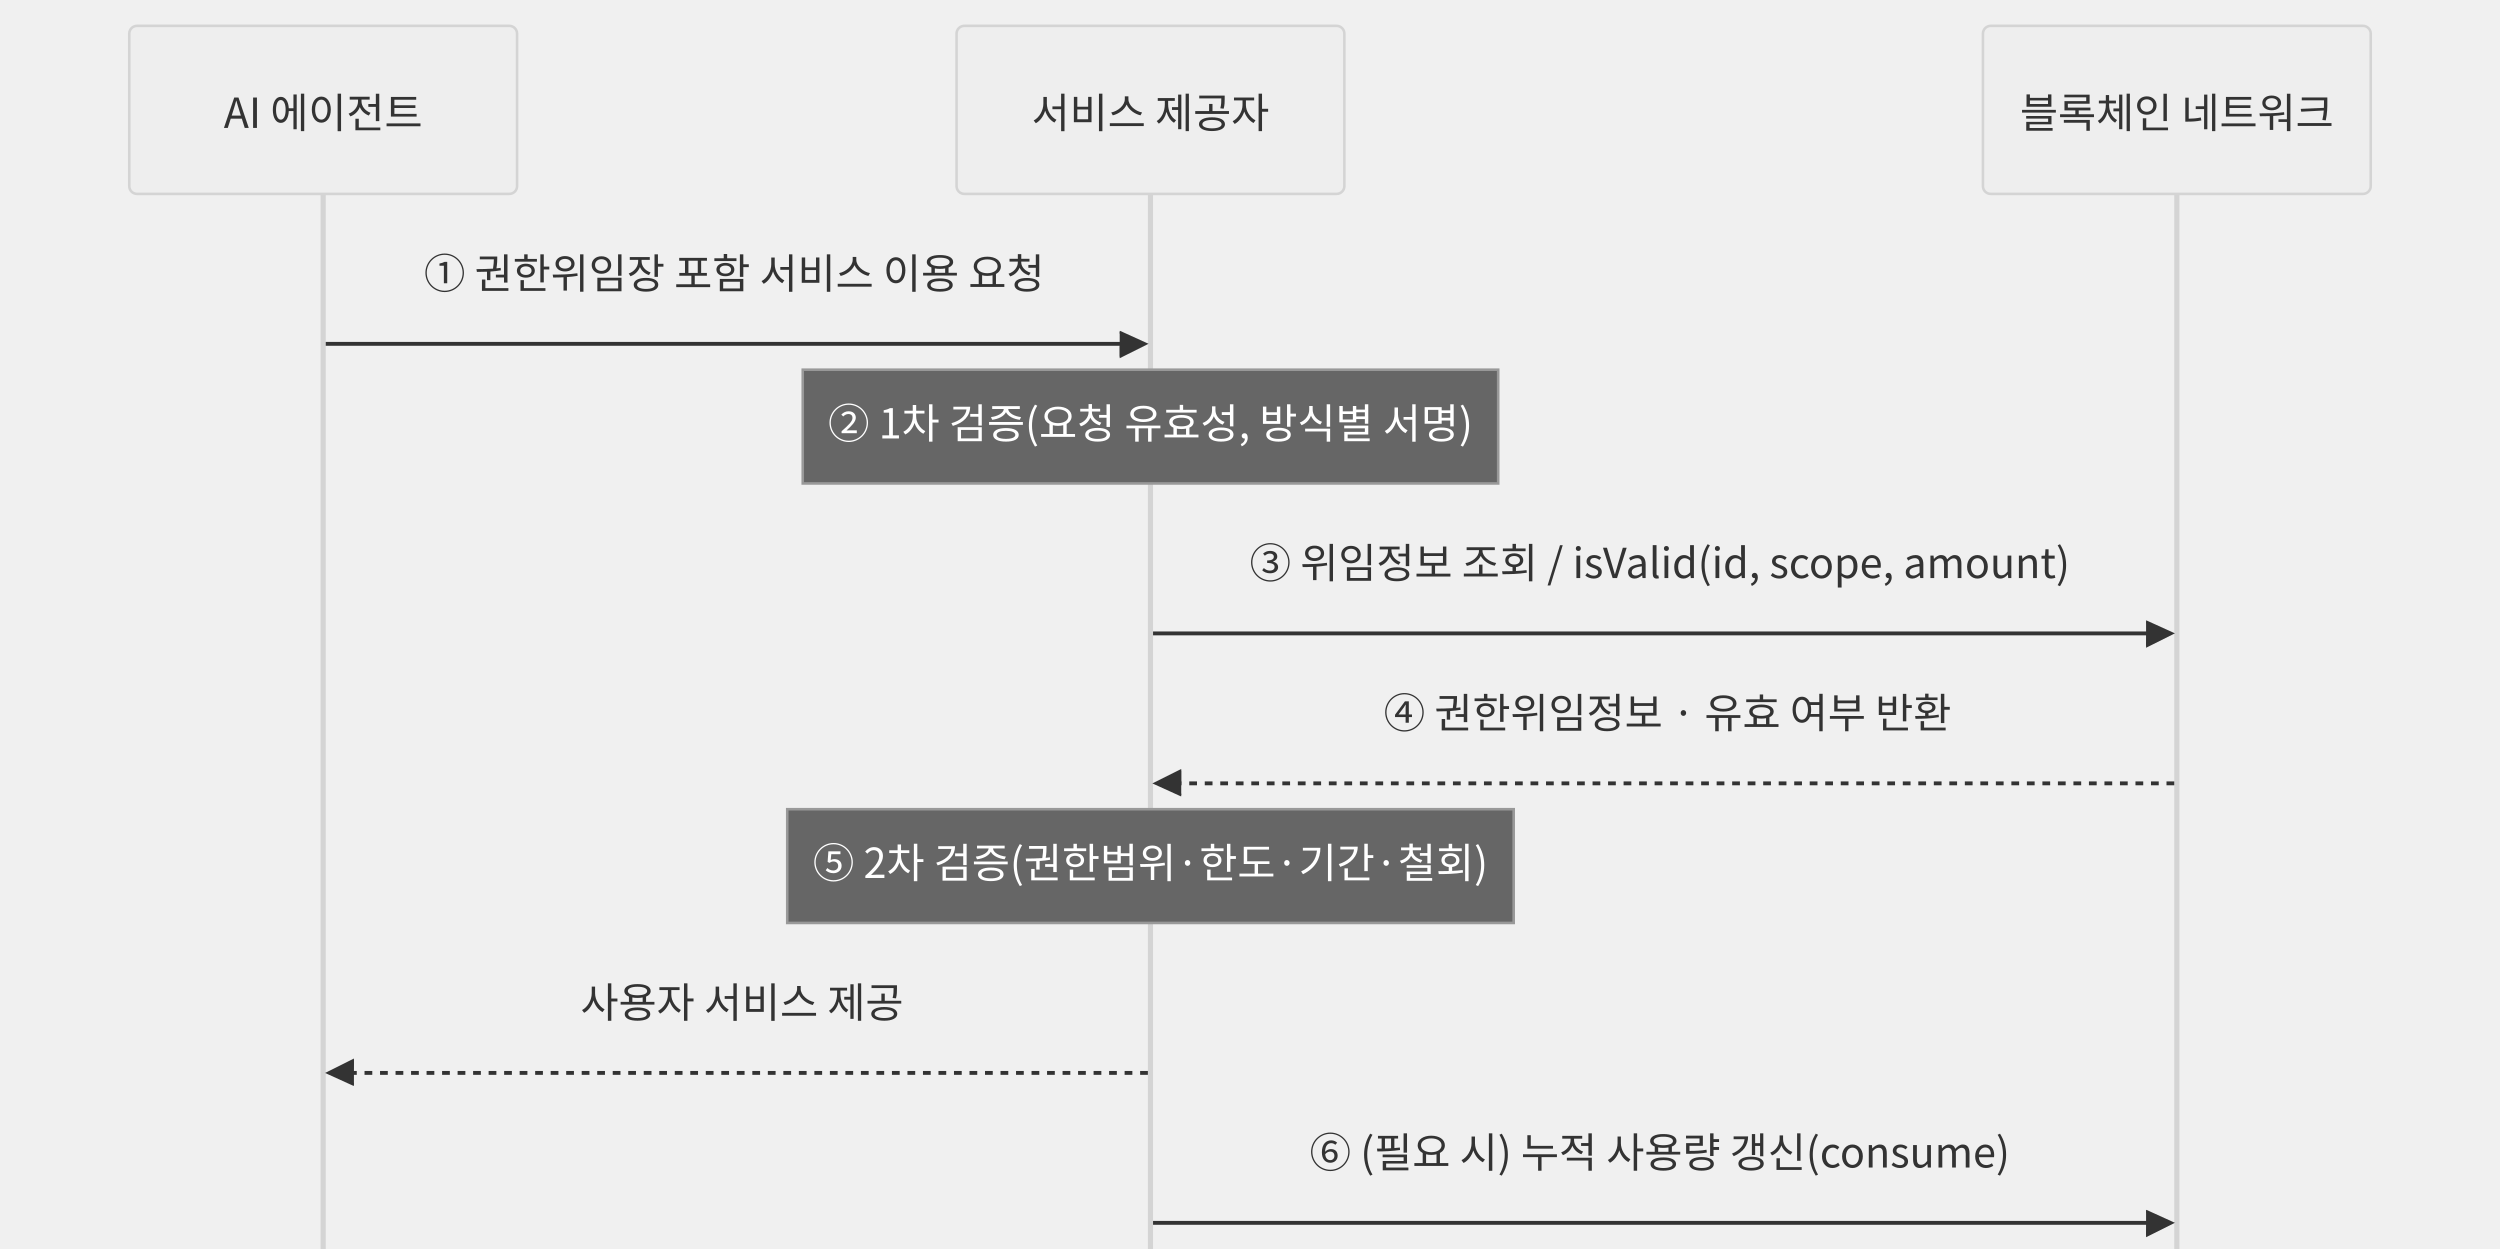
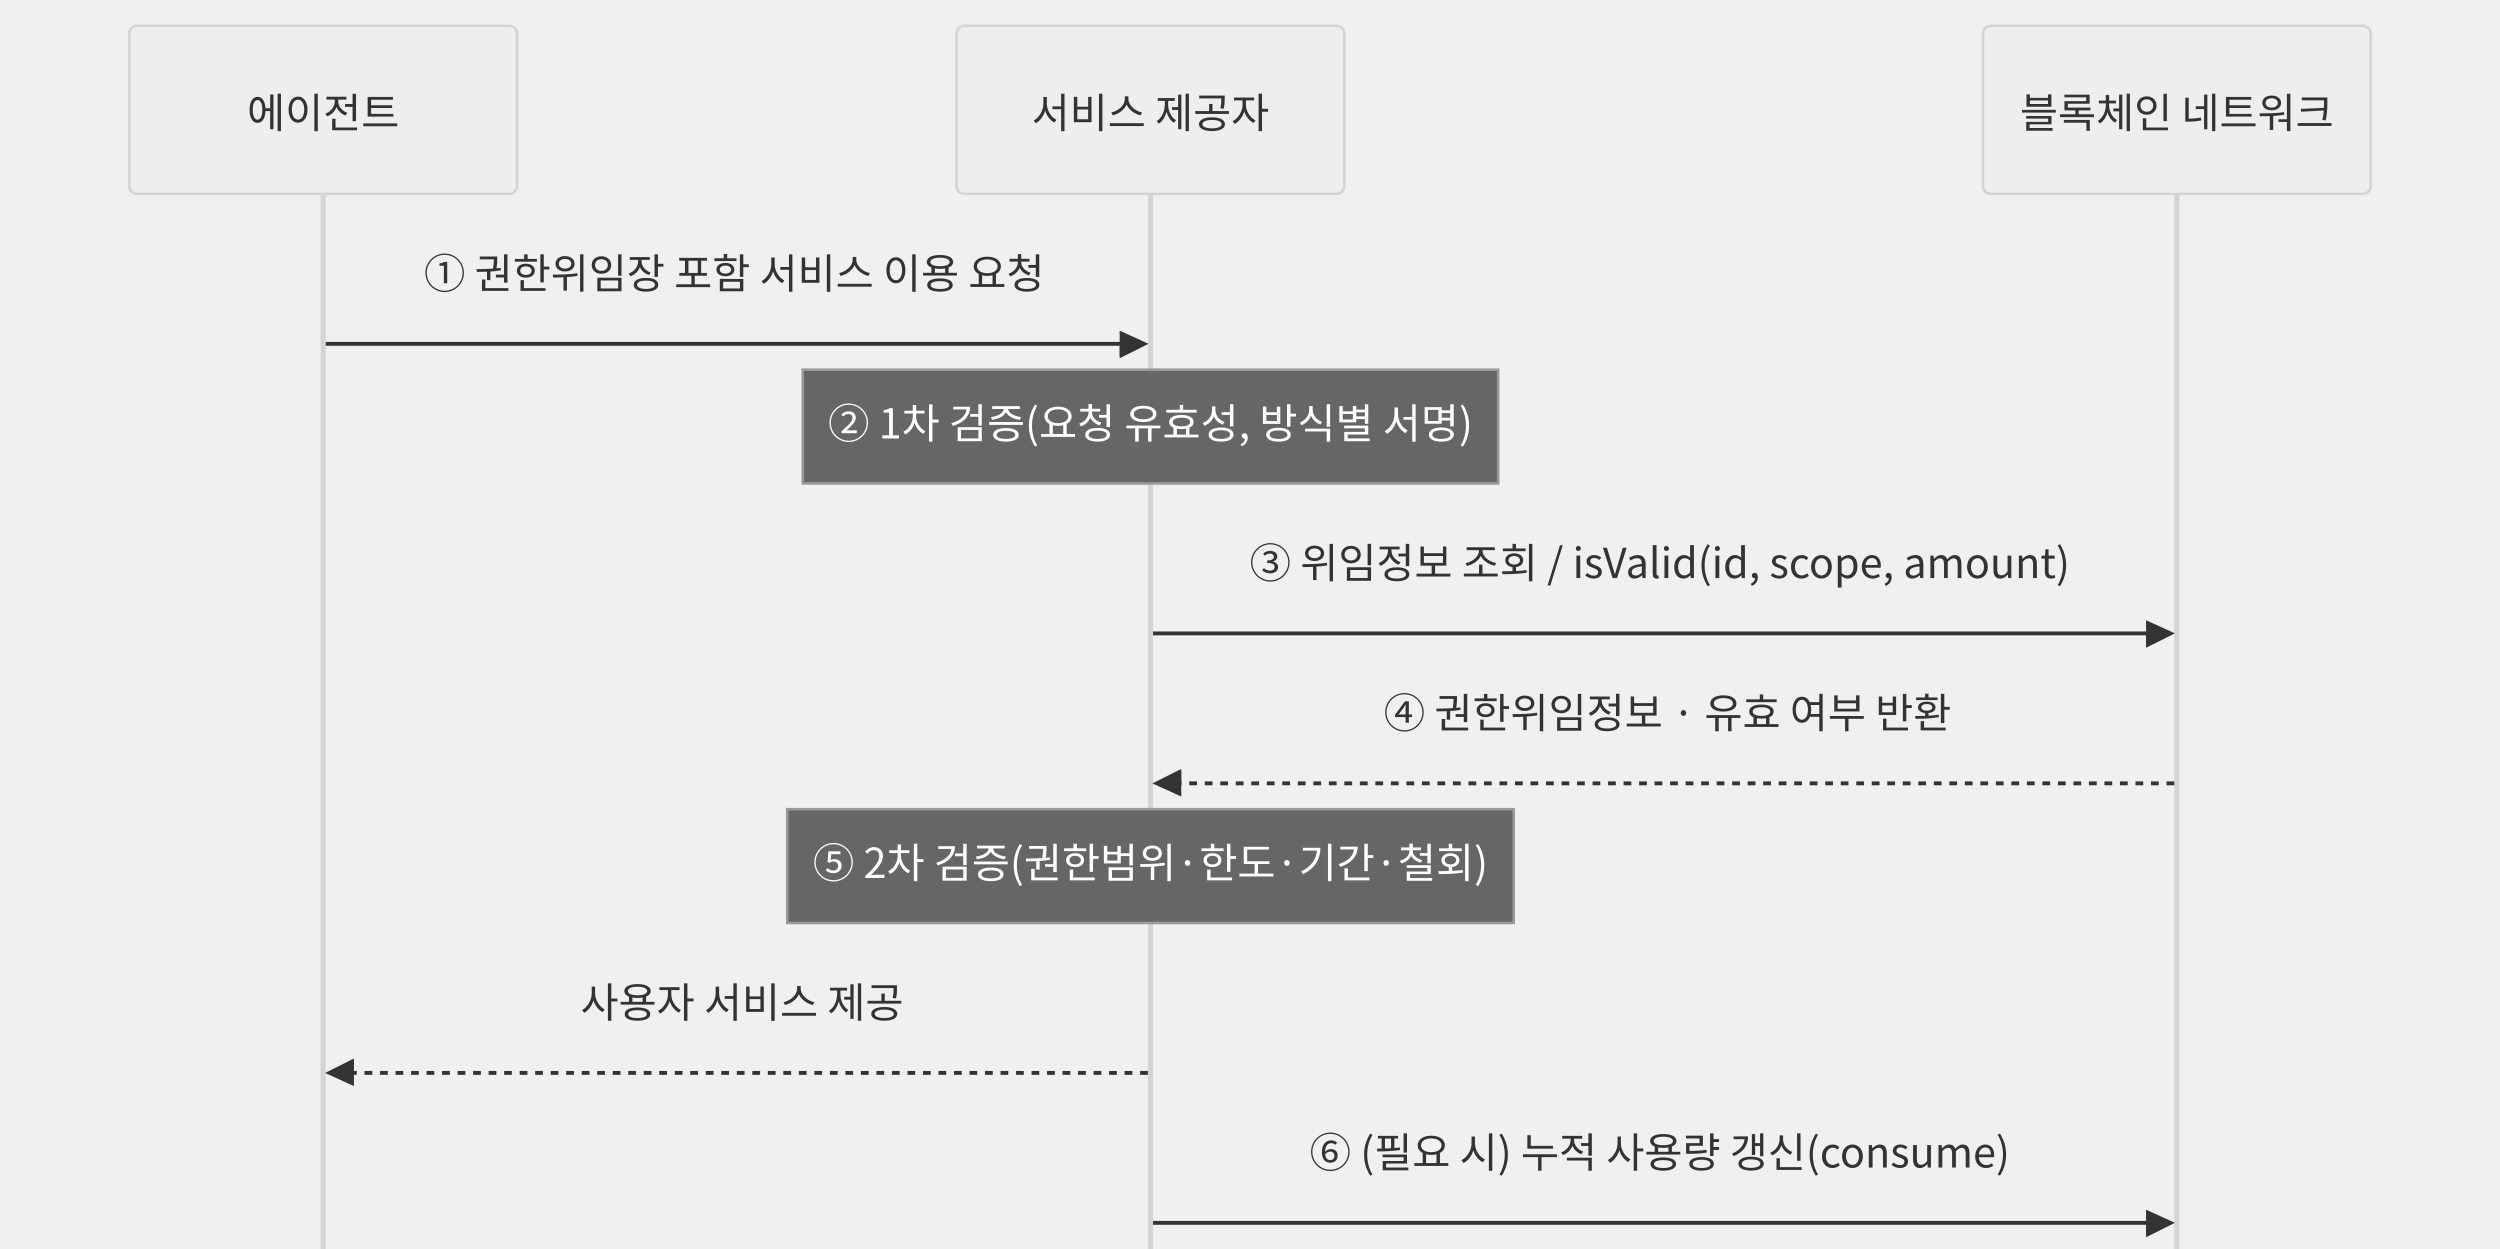
<svg xmlns="http://www.w3.org/2000/svg" id="my-svg" width="100%" style="max-width: 967px; background-color: white;" viewBox="-50 -10 967 483" role="graphics-document document" aria-roledescription="sequence">
  <g>
    <line id="actor2" x1="792" y1="65" x2="792" y2="2000" class="actor-line 200" stroke-width="0.5px" stroke="#999" name="BC" data-et="life-line" data-id="BC" />
    <g id="root-2" data-et="participant" data-type="participant" data-id="BC">
      <rect x="717" y="0" fill="#eaeaea" stroke="#666" width="150" height="65" name="BC" rx="3" ry="3" class="actor actor-top" />
      <text x="792" y="32.5" dominant-baseline="central" alignment-baseline="central" class="actor actor-box" style="text-anchor: middle; font-size: 16px; font-weight: 400; font-family: &quot;Noto Sans CJK KR&quot;, sans-serif;">
        <tspan x="792" dy="0">블록체인 네트워크</tspan>
      </text>
    </g>
  </g>
  <g>
    <line id="actor1" x1="395" y1="65" x2="395" y2="2000" class="actor-line 200" stroke-width="0.5px" stroke="#999" name="SP" data-et="life-line" data-id="SP" />
    <g id="root-1" data-et="participant" data-type="participant" data-id="SP">
      <rect x="320" y="0" fill="#eaeaea" stroke="#666" width="150" height="65" name="SP" rx="3" ry="3" class="actor actor-top" />
      <text x="395" y="32.5" dominant-baseline="central" alignment-baseline="central" class="actor actor-box" style="text-anchor: middle; font-size: 16px; font-weight: 400; font-family: &quot;Noto Sans CJK KR&quot;, sans-serif;">
        <tspan x="395" dy="0">서비스 제공자</tspan>
      </text>
    </g>
  </g>
  <g>
    <line id="actor0" x1="75" y1="65" x2="75" y2="2000" class="actor-line 200" stroke-width="0.5px" stroke="#999" name="AG" data-et="life-line" data-id="AG" />
    <g id="root-0" data-et="participant" data-type="participant" data-id="AG">
      <rect x="0" y="0" fill="#eaeaea" stroke="#666" width="150" height="65" name="AG" rx="3" ry="3" class="actor actor-top" />
      <text x="75" y="32.5" dominant-baseline="central" alignment-baseline="central" class="actor actor-box" style="text-anchor: middle; font-size: 16px; font-weight: 400; font-family: &quot;Noto Sans CJK KR&quot;, sans-serif;">
-         <tspan x="75" dy="0">AI 에이전트</tspan>
+         <tspan x="75" dy="0">에이전트</tspan>
      </text>
    </g>
  </g>
  <style>#my-svg{font-family:Noto Sans CJK KR,sans-serif;font-size:15px;fill:#000000;}@keyframes edge-animation-frame{from{stroke-dashoffset:0;}}@keyframes dash{to{stroke-dashoffset:0;}}#my-svg .edge-animation-slow{stroke-dasharray:9,5!important;stroke-dashoffset:900;animation:dash 50s linear infinite;stroke-linecap:round;}#my-svg .edge-animation-fast{stroke-dasharray:9,5!important;stroke-dashoffset:900;animation:dash 20s linear infinite;stroke-linecap:round;}#my-svg .error-icon{fill:#552222;}#my-svg .error-text{fill:#552222;stroke:#552222;}#my-svg .edge-thickness-normal{stroke-width:1px;}#my-svg .edge-thickness-thick{stroke-width:3.5px;}#my-svg .edge-pattern-solid{stroke-dasharray:0;}#my-svg .edge-thickness-invisible{stroke-width:0;fill:none;}#my-svg .edge-pattern-dashed{stroke-dasharray:3;}#my-svg .edge-pattern-dotted{stroke-dasharray:2;}#my-svg .marker{fill:#333333;stroke:#333333;}#my-svg .marker.cross{stroke:#333333;}#my-svg svg{font-family:Noto Sans CJK KR,sans-serif;font-size:15px;}#my-svg p{margin:0;}#my-svg .actor{stroke:hsl(0, 0%, 83%);fill:#eee;stroke-width:1;}#my-svg rect.actor.outer-path[data-look="neo"]{filter:drop-shadow( 1px 2px 2px rgba(185,185,185,1));}#my-svg rect.note[data-look="neo"]{stroke:#999;fill:#666;filter:drop-shadow( 1px 2px 2px rgba(185,185,185,1));}#my-svg text.actor&gt;tspan{fill:#333;stroke:none;}#my-svg .actor-line{stroke:hsl(0, 0%, 83%);}#my-svg .innerArc{stroke-width:1.5;stroke-dasharray:none;}#my-svg .messageLine0{stroke-width:1.5;stroke-dasharray:none;stroke:#333;}#my-svg .messageLine1{stroke-width:1.5;stroke-dasharray:2,2;stroke:#333;}#my-svg [id$="-arrowhead"] path{fill:#333;stroke:#333;}#my-svg .sequenceNumber{fill:white;}#my-svg [id$="-sequencenumber"]{fill:#333;}#my-svg [id$="-crosshead"] path{fill:#333;stroke:#333;}#my-svg .messageText{fill:#333;stroke:none;}#my-svg .labelBox{stroke:hsl(0, 0%, 83%);fill:#eee;filter:none;}#my-svg .labelText,#my-svg .labelText&gt;tspan{fill:#333;stroke:none;}#my-svg .loopText,#my-svg .loopText&gt;tspan{fill:#333;stroke:none;}#my-svg .sectionTitle,#my-svg .sectionTitle&gt;tspan{fill:#333;stroke:none;}#my-svg .loopLine{stroke-width:2px;stroke-dasharray:2,2;stroke:hsl(0, 0%, 83%);fill:hsl(0, 0%, 83%);}#my-svg .note{stroke:#999;fill:#666;}#my-svg .noteText,#my-svg .noteText&gt;tspan{fill:#fff;stroke:none;font-weight:normal;}#my-svg .activation0{fill:#f4f4f4;stroke:#666;}#my-svg .activation1{fill:#f4f4f4;stroke:#666;}#my-svg .activation2{fill:#f4f4f4;stroke:#666;}#my-svg .actorPopupMenu{position:absolute;}#my-svg .actorPopupMenuPanel{position:absolute;fill:#eee;box-shadow:0px 8px 16px 0px rgba(0,0,0,0.2);filter:drop-shadow(3px 5px 2px rgb(0 0 0 / 0.4));}#my-svg .actor-man circle,#my-svg line{fill:#eee;stroke-width:2px;}#my-svg g rect.rect{filter:drop-shadow( 1px 2px 2px rgba(185,185,185,1));stroke:#999;}#my-svg .node .neo-node{stroke:#999;}#my-svg [data-look="neo"].node rect,#my-svg [data-look="neo"].cluster rect,#my-svg [data-look="neo"].node polygon{stroke:url(#my-svg-gradient);filter:drop-shadow( 1px 2px 2px rgba(185,185,185,1));}#my-svg [data-look="neo"].node path{stroke:url(#my-svg-gradient);stroke-width:1px;}#my-svg [data-look="neo"].node .outer-path{filter:drop-shadow( 1px 2px 2px rgba(185,185,185,1));}#my-svg [data-look="neo"].node .neo-line path{stroke:#999;filter:none;}#my-svg [data-look="neo"].node circle{stroke:url(#my-svg-gradient);filter:drop-shadow( 1px 2px 2px rgba(185,185,185,1));}#my-svg [data-look="neo"].node circle .state-start{fill:#000000;}#my-svg [data-look="neo"].icon-shape .icon{fill:url(#my-svg-gradient);filter:drop-shadow( 1px 2px 2px rgba(185,185,185,1));}#my-svg [data-look="neo"].icon-shape .icon-neo path{stroke:url(#my-svg-gradient);filter:drop-shadow( 1px 2px 2px rgba(185,185,185,1));}#my-svg :root{--mermaid-font-family:Noto Sans CJK KR,sans-serif;}</style>
  <g />
  <defs>
    <symbol id="my-svg-computer" width="24" height="24">
      <path transform="scale(.5)" d="M2 2v13h20v-13h-20zm18 11h-16v-9h16v9zm-10.228 6l.466-1h3.524l.467 1h-4.457zm14.228 3h-24l2-6h2.104l-1.33 4h18.45l-1.297-4h2.073l2 6zm-5-10h-14v-7h14v7z" />
    </symbol>
  </defs>
  <defs>
    <symbol id="my-svg-database" fill-rule="evenodd" clip-rule="evenodd">
      <path transform="scale(.5)" d="M12.258.001l.256.004.255.005.253.008.251.01.249.012.247.015.246.016.242.019.241.02.239.023.236.024.233.027.231.028.229.031.225.032.223.034.22.036.217.038.214.04.211.041.208.043.205.045.201.046.198.048.194.05.191.051.187.053.183.054.18.056.175.057.172.059.168.06.163.061.16.063.155.064.15.066.074.033.073.033.071.034.07.034.069.035.068.035.067.035.066.035.064.036.064.036.062.036.06.036.06.037.058.037.058.037.055.038.055.038.053.038.052.038.051.039.05.039.048.039.047.039.045.04.044.04.043.04.041.04.04.041.039.041.037.041.036.041.034.041.033.042.032.042.03.042.029.042.027.042.026.043.024.043.023.043.021.043.02.043.018.044.017.043.015.044.013.044.012.044.011.045.009.044.007.045.006.045.004.045.002.045.001.045v17l-.001.045-.002.045-.004.045-.006.045-.007.045-.009.044-.011.045-.012.044-.013.044-.015.044-.017.043-.018.044-.02.043-.021.043-.023.043-.024.043-.026.043-.027.042-.029.042-.03.042-.032.042-.033.042-.034.041-.036.041-.037.041-.039.041-.04.041-.041.04-.043.04-.044.04-.045.04-.047.039-.048.039-.05.039-.051.039-.052.038-.053.038-.055.038-.055.038-.058.037-.058.037-.06.037-.06.036-.062.036-.064.036-.064.036-.066.035-.067.035-.068.035-.069.035-.07.034-.071.034-.073.033-.074.033-.15.066-.155.064-.16.063-.163.061-.168.06-.172.059-.175.057-.18.056-.183.054-.187.053-.191.051-.194.05-.198.048-.201.046-.205.045-.208.043-.211.041-.214.04-.217.038-.22.036-.223.034-.225.032-.229.031-.231.028-.233.027-.236.024-.239.023-.241.02-.242.019-.246.016-.247.015-.249.012-.251.01-.253.008-.255.005-.256.004-.258.001-.258-.001-.256-.004-.255-.005-.253-.008-.251-.01-.249-.012-.247-.015-.245-.016-.243-.019-.241-.02-.238-.023-.236-.024-.234-.027-.231-.028-.228-.031-.226-.032-.223-.034-.22-.036-.217-.038-.214-.04-.211-.041-.208-.043-.204-.045-.201-.046-.198-.048-.195-.05-.19-.051-.187-.053-.184-.054-.179-.056-.176-.057-.172-.059-.167-.06-.164-.061-.159-.063-.155-.064-.151-.066-.074-.033-.072-.033-.072-.034-.07-.034-.069-.035-.068-.035-.067-.035-.066-.035-.064-.036-.063-.036-.062-.036-.061-.036-.06-.037-.058-.037-.057-.037-.056-.038-.055-.038-.053-.038-.052-.038-.051-.039-.049-.039-.049-.039-.046-.039-.046-.04-.044-.04-.043-.04-.041-.04-.04-.041-.039-.041-.037-.041-.036-.041-.034-.041-.033-.042-.032-.042-.03-.042-.029-.042-.027-.042-.026-.043-.024-.043-.023-.043-.021-.043-.02-.043-.018-.044-.017-.043-.015-.044-.013-.044-.012-.044-.011-.045-.009-.044-.007-.045-.006-.045-.004-.045-.002-.045-.001-.045v-17l.001-.045.002-.045.004-.045.006-.045.007-.045.009-.044.011-.045.012-.044.013-.044.015-.044.017-.043.018-.044.02-.043.021-.043.023-.043.024-.043.026-.043.027-.042.029-.042.03-.042.032-.042.033-.042.034-.041.036-.041.037-.041.039-.041.04-.041.041-.04.043-.04.044-.04.046-.04.046-.039.049-.039.049-.039.051-.039.052-.038.053-.038.055-.038.056-.038.057-.037.058-.037.06-.037.061-.036.062-.036.063-.036.064-.036.066-.035.067-.035.068-.035.069-.035.07-.034.072-.034.072-.033.074-.033.151-.066.155-.064.159-.063.164-.061.167-.06.172-.059.176-.057.179-.056.184-.054.187-.053.19-.051.195-.05.198-.048.201-.046.204-.045.208-.043.211-.041.214-.04.217-.038.22-.036.223-.034.226-.032.228-.031.231-.028.234-.027.236-.024.238-.023.241-.02.243-.019.245-.016.247-.015.249-.012.251-.01.253-.008.255-.005.256-.004.258-.001.258.001zm-9.258 20.499v.01l.001.021.003.021.004.022.005.021.006.022.007.022.009.023.01.022.011.023.012.023.013.023.015.023.016.024.017.023.018.024.019.024.021.024.022.025.023.024.024.025.052.049.056.05.061.051.066.051.07.051.075.051.079.052.084.052.088.052.092.052.097.052.102.051.105.052.11.052.114.051.119.051.123.051.127.05.131.05.135.05.139.048.144.049.147.047.152.047.155.047.16.045.163.045.167.043.171.043.176.041.178.041.183.039.187.039.19.037.194.035.197.035.202.033.204.031.209.03.212.029.216.027.219.025.222.024.226.021.23.02.233.018.236.016.24.015.243.012.246.01.249.008.253.005.256.004.259.001.26-.001.257-.004.254-.005.25-.008.247-.011.244-.012.241-.014.237-.016.233-.018.231-.021.226-.021.224-.024.22-.026.216-.027.212-.028.21-.031.205-.031.202-.034.198-.034.194-.036.191-.037.187-.039.183-.04.179-.04.175-.042.172-.043.168-.044.163-.045.16-.046.155-.046.152-.047.148-.048.143-.049.139-.049.136-.05.131-.05.126-.05.123-.051.118-.052.114-.051.11-.052.106-.052.101-.052.096-.052.092-.052.088-.053.083-.051.079-.052.074-.052.07-.051.065-.051.06-.051.056-.05.051-.05.023-.024.023-.025.021-.024.02-.024.019-.024.018-.024.017-.024.015-.023.014-.024.013-.023.012-.023.01-.023.01-.022.008-.022.006-.022.006-.022.004-.022.004-.021.001-.021.001-.021v-4.127l-.077.055-.08.053-.083.054-.085.053-.087.052-.09.052-.093.051-.095.05-.097.05-.1.049-.102.049-.105.048-.106.047-.109.047-.111.046-.114.045-.115.045-.118.044-.12.043-.122.042-.124.042-.126.041-.128.04-.13.04-.132.038-.134.038-.135.037-.138.037-.139.035-.142.035-.143.034-.144.033-.147.032-.148.031-.15.03-.151.03-.153.029-.154.027-.156.027-.158.026-.159.025-.161.024-.162.023-.163.022-.165.021-.166.02-.167.019-.169.018-.169.017-.171.016-.173.015-.173.014-.175.013-.175.012-.177.011-.178.01-.179.008-.179.008-.181.006-.182.005-.182.004-.184.003-.184.002h-.37l-.184-.002-.184-.003-.182-.004-.182-.005-.181-.006-.179-.008-.179-.008-.178-.01-.176-.011-.176-.012-.175-.013-.173-.014-.172-.015-.171-.016-.17-.017-.169-.018-.167-.019-.166-.02-.165-.021-.163-.022-.162-.023-.161-.024-.159-.025-.157-.026-.156-.027-.155-.027-.153-.029-.151-.03-.15-.03-.148-.031-.146-.032-.145-.033-.143-.034-.141-.035-.14-.035-.137-.037-.136-.037-.134-.038-.132-.038-.13-.04-.128-.04-.126-.041-.124-.042-.122-.042-.12-.044-.117-.043-.116-.045-.113-.045-.112-.046-.109-.047-.106-.047-.105-.048-.102-.049-.1-.049-.097-.05-.095-.05-.093-.052-.09-.051-.087-.052-.085-.053-.083-.054-.08-.054-.077-.054v4.127zm0-5.654v.011l.001.021.003.021.004.021.005.022.006.022.007.022.009.022.01.022.011.023.012.023.013.023.015.024.016.023.017.024.018.024.019.024.021.024.022.024.023.025.024.024.052.05.056.05.061.05.066.051.07.051.075.052.079.051.084.052.088.052.092.052.097.052.102.052.105.052.11.051.114.051.119.052.123.05.127.051.131.05.135.049.139.049.144.048.147.048.152.047.155.046.16.045.163.045.167.044.171.042.176.042.178.04.183.04.187.038.19.037.194.036.197.034.202.033.204.032.209.03.212.028.216.027.219.025.222.024.226.022.23.02.233.018.236.016.24.014.243.012.246.01.249.008.253.006.256.003.259.001.26-.001.257-.003.254-.006.25-.008.247-.01.244-.012.241-.015.237-.016.233-.018.231-.02.226-.022.224-.024.22-.025.216-.027.212-.029.21-.03.205-.032.202-.033.198-.035.194-.036.191-.037.187-.039.183-.039.179-.041.175-.042.172-.043.168-.044.163-.045.16-.045.155-.047.152-.047.148-.048.143-.048.139-.05.136-.049.131-.05.126-.051.123-.051.118-.051.114-.052.11-.052.106-.052.101-.052.096-.052.092-.052.088-.052.083-.052.079-.052.074-.051.07-.052.065-.051.06-.05.056-.051.051-.049.023-.025.023-.024.021-.025.02-.024.019-.024.018-.024.017-.024.015-.023.014-.023.013-.024.012-.022.01-.023.01-.023.008-.022.006-.022.006-.022.004-.021.004-.022.001-.021.001-.021v-4.139l-.077.054-.08.054-.083.054-.085.052-.087.053-.09.051-.093.051-.095.051-.097.05-.1.049-.102.049-.105.048-.106.047-.109.047-.111.046-.114.045-.115.044-.118.044-.12.044-.122.042-.124.042-.126.041-.128.04-.13.039-.132.039-.134.038-.135.037-.138.036-.139.036-.142.035-.143.033-.144.033-.147.033-.148.031-.15.03-.151.03-.153.028-.154.028-.156.027-.158.026-.159.025-.161.024-.162.023-.163.022-.165.021-.166.02-.167.019-.169.018-.169.017-.171.016-.173.015-.173.014-.175.013-.175.012-.177.011-.178.009-.179.009-.179.007-.181.007-.182.005-.182.004-.184.003-.184.002h-.37l-.184-.002-.184-.003-.182-.004-.182-.005-.181-.007-.179-.007-.179-.009-.178-.009-.176-.011-.176-.012-.175-.013-.173-.014-.172-.015-.171-.016-.17-.017-.169-.018-.167-.019-.166-.02-.165-.021-.163-.022-.162-.023-.161-.024-.159-.025-.157-.026-.156-.027-.155-.028-.153-.028-.151-.03-.15-.03-.148-.031-.146-.033-.145-.033-.143-.033-.141-.035-.14-.036-.137-.036-.136-.037-.134-.038-.132-.039-.13-.039-.128-.04-.126-.041-.124-.042-.122-.043-.12-.043-.117-.044-.116-.044-.113-.046-.112-.046-.109-.046-.106-.047-.105-.048-.102-.049-.1-.049-.097-.05-.095-.051-.093-.051-.09-.051-.087-.053-.085-.052-.083-.054-.08-.054-.077-.054v4.139zm0-5.666v.011l.001.02.003.022.004.021.005.022.006.021.007.022.009.023.01.022.011.023.012.023.013.023.015.023.016.024.017.024.018.023.019.024.021.025.022.024.023.024.024.025.052.05.056.05.061.05.066.051.07.051.075.052.079.051.084.052.088.052.092.052.097.052.102.052.105.051.11.052.114.051.119.051.123.051.127.05.131.05.135.05.139.049.144.048.147.048.152.047.155.046.16.045.163.045.167.043.171.043.176.042.178.04.183.04.187.038.19.037.194.036.197.034.202.033.204.032.209.03.212.028.216.027.219.025.222.024.226.021.23.02.233.018.236.017.24.014.243.012.246.01.249.008.253.006.256.003.259.001.26-.001.257-.003.254-.006.25-.008.247-.01.244-.013.241-.014.237-.016.233-.018.231-.02.226-.022.224-.024.22-.025.216-.027.212-.029.21-.03.205-.032.202-.033.198-.035.194-.036.191-.037.187-.039.183-.039.179-.041.175-.042.172-.043.168-.044.163-.045.16-.045.155-.047.152-.047.148-.048.143-.049.139-.049.136-.049.131-.051.126-.05.123-.051.118-.052.114-.051.11-.052.106-.052.101-.052.096-.052.092-.052.088-.052.083-.052.079-.052.074-.052.07-.051.065-.051.06-.051.056-.05.051-.049.023-.025.023-.025.021-.024.02-.024.019-.024.018-.024.017-.024.015-.023.014-.024.013-.023.012-.023.01-.022.01-.023.008-.022.006-.022.006-.022.004-.022.004-.021.001-.021.001-.021v-4.153l-.077.054-.08.054-.083.053-.085.053-.087.053-.09.051-.093.051-.095.051-.097.05-.1.049-.102.048-.105.048-.106.048-.109.046-.111.046-.114.046-.115.044-.118.044-.12.043-.122.043-.124.042-.126.041-.128.04-.13.039-.132.039-.134.038-.135.037-.138.036-.139.036-.142.034-.143.034-.144.033-.147.032-.148.032-.15.03-.151.03-.153.028-.154.028-.156.027-.158.026-.159.024-.161.024-.162.023-.163.023-.165.021-.166.02-.167.019-.169.018-.169.017-.171.016-.173.015-.173.014-.175.013-.175.012-.177.01-.178.01-.179.009-.179.007-.181.006-.182.006-.182.004-.184.003-.184.001-.185.001-.185-.001-.184-.001-.184-.003-.182-.004-.182-.006-.181-.006-.179-.007-.179-.009-.178-.01-.176-.01-.176-.012-.175-.013-.173-.014-.172-.015-.171-.016-.17-.017-.169-.018-.167-.019-.166-.02-.165-.021-.163-.023-.162-.023-.161-.024-.159-.024-.157-.026-.156-.027-.155-.028-.153-.028-.151-.03-.15-.03-.148-.032-.146-.032-.145-.033-.143-.034-.141-.034-.14-.036-.137-.036-.136-.037-.134-.038-.132-.039-.13-.039-.128-.041-.126-.041-.124-.041-.122-.043-.12-.043-.117-.044-.116-.044-.113-.046-.112-.046-.109-.046-.106-.048-.105-.048-.102-.048-.1-.05-.097-.049-.095-.051-.093-.051-.09-.052-.087-.052-.085-.053-.083-.053-.08-.054-.077-.054v4.153zm8.74-8.179l-.257.004-.254.005-.25.008-.247.011-.244.012-.241.014-.237.016-.233.018-.231.021-.226.022-.224.023-.22.026-.216.027-.212.028-.21.031-.205.032-.202.033-.198.034-.194.036-.191.038-.187.038-.183.04-.179.041-.175.042-.172.043-.168.043-.163.045-.16.046-.155.046-.152.048-.148.048-.143.048-.139.049-.136.05-.131.05-.126.051-.123.051-.118.051-.114.052-.11.052-.106.052-.101.052-.096.052-.092.052-.088.052-.083.052-.079.052-.074.051-.07.052-.065.051-.06.05-.056.05-.051.05-.023.025-.023.024-.021.024-.02.025-.019.024-.018.024-.017.023-.015.024-.014.023-.013.023-.012.023-.01.023-.01.022-.008.022-.006.023-.006.021-.004.022-.004.021-.001.021-.001.021.001.021.001.021.004.021.004.022.006.021.006.023.008.022.01.022.01.023.012.023.013.023.014.023.015.024.017.023.018.024.019.024.02.025.021.024.023.024.023.025.051.05.056.05.06.05.065.051.07.052.074.051.079.052.083.052.088.052.092.052.096.052.101.052.106.052.11.052.114.052.118.051.123.051.126.051.131.05.136.05.139.049.143.048.148.048.152.048.155.046.16.046.163.045.168.043.172.043.175.042.179.041.183.04.187.038.191.038.194.036.198.034.202.033.205.032.21.031.212.028.216.027.22.026.224.023.226.022.231.021.233.018.237.016.241.014.244.012.247.011.25.008.254.005.257.004.26.001.26-.001.257-.004.254-.005.25-.008.247-.011.244-.012.241-.014.237-.016.233-.018.231-.021.226-.022.224-.023.22-.026.216-.027.212-.028.21-.031.205-.032.202-.033.198-.034.194-.036.191-.038.187-.038.183-.04.179-.041.175-.042.172-.043.168-.043.163-.045.16-.046.155-.046.152-.048.148-.048.143-.048.139-.049.136-.05.131-.05.126-.051.123-.051.118-.051.114-.052.11-.052.106-.052.101-.052.096-.052.092-.052.088-.052.083-.052.079-.052.074-.051.07-.052.065-.051.06-.05.056-.05.051-.05.023-.025.023-.024.021-.024.02-.025.019-.024.018-.024.017-.023.015-.024.014-.023.013-.023.012-.023.01-.023.01-.022.008-.022.006-.023.006-.021.004-.022.004-.021.001-.021.001-.021-.001-.021-.001-.021-.004-.021-.004-.022-.006-.021-.006-.023-.008-.022-.01-.022-.01-.023-.012-.023-.013-.023-.014-.023-.015-.024-.017-.023-.018-.024-.019-.024-.02-.025-.021-.024-.023-.024-.023-.025-.051-.05-.056-.05-.06-.05-.065-.051-.07-.052-.074-.051-.079-.052-.083-.052-.088-.052-.092-.052-.096-.052-.101-.052-.106-.052-.11-.052-.114-.052-.118-.051-.123-.051-.126-.051-.131-.05-.136-.05-.139-.049-.143-.048-.148-.048-.152-.048-.155-.046-.16-.046-.163-.045-.168-.043-.172-.043-.175-.042-.179-.041-.183-.04-.187-.038-.191-.038-.194-.036-.198-.034-.202-.033-.205-.032-.21-.031-.212-.028-.216-.027-.22-.026-.224-.023-.226-.022-.231-.021-.233-.018-.237-.016-.241-.014-.244-.012-.247-.011-.25-.008-.254-.005-.257-.004-.26-.001-.26.001z" />
    </symbol>
  </defs>
  <defs>
    <symbol id="my-svg-clock" width="24" height="24">
      <path transform="scale(.5)" d="M12 2c5.514 0 10 4.486 10 10s-4.486 10-10 10-10-4.486-10-10 4.486-10 10-10zm0-2c-6.627 0-12 5.373-12 12s5.373 12 12 12 12-5.373 12-12-5.373-12-12-12zm5.848 12.459c.202.038.202.333.001.372-1.907.361-6.045 1.111-6.547 1.111-.719 0-1.301-.582-1.301-1.301 0-.512.77-5.447 1.125-7.445.034-.192.312-.181.343.014l.985 6.238 5.394 1.011z" />
    </symbol>
  </defs>
  <defs>
    <marker id="my-svg-arrowhead" refX="7.9" refY="5" markerUnits="userSpaceOnUse" markerWidth="12" markerHeight="12" orient="auto-start-reverse">
      <path d="M -1 0 L 10 5 L 0 10 z" />
    </marker>
  </defs>
  <defs>
    <marker id="my-svg-crosshead" markerWidth="15" markerHeight="8" orient="auto" refX="4" refY="4.5">
      <path fill="none" stroke="#000000" stroke-width="1pt" d="M 1,2 L 6,7 M 6,2 L 1,7" style="stroke-dasharray: 0, 0;" />
    </marker>
  </defs>
  <defs>
    <marker id="my-svg-filled-head" refX="15.5" refY="7" markerWidth="20" markerHeight="28" orient="auto">
      <path d="M 18,7 L9,13 L14,7 L9,1 Z" />
    </marker>
  </defs>
  <defs>
    <marker id="my-svg-sequencenumber" refX="15" refY="15" markerWidth="60" markerHeight="40" orient="auto">
      <circle cx="15" cy="15" r="6" />
    </marker>
  </defs>
  <defs>
    <marker id="my-svg-solidTopArrowHead" refX="7.9" refY="7.25" markerUnits="userSpaceOnUse" markerWidth="12" markerHeight="12" orient="auto-start-reverse">
      <path d="M 0 0 L 10 8 L 0 8 z" />
    </marker>
  </defs>
  <defs>
    <marker id="my-svg-solidBottomArrowHead" refX="7.9" refY="0.75" markerUnits="userSpaceOnUse" markerWidth="12" markerHeight="12" orient="auto-start-reverse">
      <path d="M 0 0 L 10 0 L 0 8 z" />
    </marker>
  </defs>
  <defs>
    <marker id="my-svg-stickTopArrowHead" refX="7.5" refY="7" markerUnits="userSpaceOnUse" markerWidth="12" markerHeight="12" orient="auto-start-reverse">
      <path d="M 0 0 L 7 7" stroke="black" stroke-width="1.5" fill="none" />
    </marker>
  </defs>
  <defs>
    <marker id="my-svg-stickBottomArrowHead" refX="7.5" refY="0" markerUnits="userSpaceOnUse" markerWidth="12" markerHeight="12" orient="auto-start-reverse">
      <path d="M 0 7 L 7 0" stroke="black" stroke-width="1.5" fill="none" />
    </marker>
  </defs>
  <g data-et="note" data-id="i1">
    <rect x="260.5" y="133" fill="#EDF2AE" stroke="#666" width="269" height="44" class="note" />
    <text x="395" y="138" text-anchor="middle" dominant-baseline="middle" alignment-baseline="middle" class="noteText" dy="1em" style="font-family: &quot;Noto Sans CJK KR&quot;, sans-serif; font-size: 16px; font-weight: 400;">
      <tspan x="395">② 1차 검증(요청 유효성, 방식별 서명)</tspan>
    </text>
  </g>
  <g data-et="note" data-id="i4">
    <rect x="254.5" y="303" fill="#EDF2AE" stroke="#666" width="281" height="44" class="note" />
    <text x="395" y="308" text-anchor="middle" dominant-baseline="middle" alignment-baseline="middle" class="noteText" dy="1em" style="font-family: &quot;Noto Sans CJK KR&quot;, sans-serif; font-size: 16px; font-weight: 400;">
      <tspan x="395">⑤ 2차 검증(권한범위·한도·기간·철회)</tspan>
    </text>
  </g>
  <text x="234" y="80" text-anchor="middle" dominant-baseline="middle" alignment-baseline="middle" class="messageText" dy="1em" style="font-family: &quot;Noto Sans CJK KR&quot;, sans-serif; font-size: 16px; font-weight: 400;">① 권한위임장 포함 서비스 이용 요청</text>
  <line x1="76" y1="123" x2="391" y2="123" class="messageLine0" data-et="message" data-id="i0" data-from="AG" data-to="SP" stroke-width="2" stroke="none" marker-end="url(#my-svg-arrowhead)" style="fill: none;" />
  <text x="592" y="192" text-anchor="middle" dominant-baseline="middle" alignment-baseline="middle" class="messageText" dy="1em" style="font-family: &quot;Noto Sans CJK KR&quot;, sans-serif; font-size: 16px; font-weight: 400;">③ 위임정보 조회 / isValid(id, scope, amount)</text>
  <line x1="396" y1="235" x2="788" y2="235" class="messageLine0" data-et="message" data-id="i2" data-from="SP" data-to="BC" stroke-width="2" stroke="none" marker-end="url(#my-svg-arrowhead)" style="fill: none;" />
  <text x="595" y="250" text-anchor="middle" dominant-baseline="middle" alignment-baseline="middle" class="messageText" dy="1em" style="font-family: &quot;Noto Sans CJK KR&quot;, sans-serif; font-size: 16px; font-weight: 400;">④ 권한위임정보 · 유효 여부 반환</text>
  <line x1="791" y1="293" x2="399" y2="293" class="messageLine1" data-et="message" data-id="i3" data-from="BC" data-to="SP" stroke-width="2" stroke="none" marker-end="url(#my-svg-arrowhead)" style="stroke-dasharray: 3, 3; fill: none;" />
  <text x="237" y="362" text-anchor="middle" dominant-baseline="middle" alignment-baseline="middle" class="messageText" dy="1em" style="font-family: &quot;Noto Sans CJK KR&quot;, sans-serif; font-size: 16px; font-weight: 400;">사용자 서비스 제공</text>
  <line x1="394" y1="405" x2="79" y2="405" class="messageLine1" data-et="message" data-id="i5" data-from="SP" data-to="AG" stroke-width="2" stroke="none" marker-end="url(#my-svg-arrowhead)" style="stroke-dasharray: 3, 3; fill: none;" />
  <text x="592" y="420" text-anchor="middle" dominant-baseline="middle" alignment-baseline="middle" class="messageText" dy="1em" style="font-family: &quot;Noto Sans CJK KR&quot;, sans-serif; font-size: 16px; font-weight: 400;">⑥ (필요 시) 누적 사용량 갱신(consume)</text>
  <line x1="396" y1="463" x2="788" y2="463" class="messageLine0" data-et="message" data-id="i6" data-from="SP" data-to="BC" stroke-width="2" stroke="none" marker-end="url(#my-svg-arrowhead)" style="fill: none;" />
</svg>
